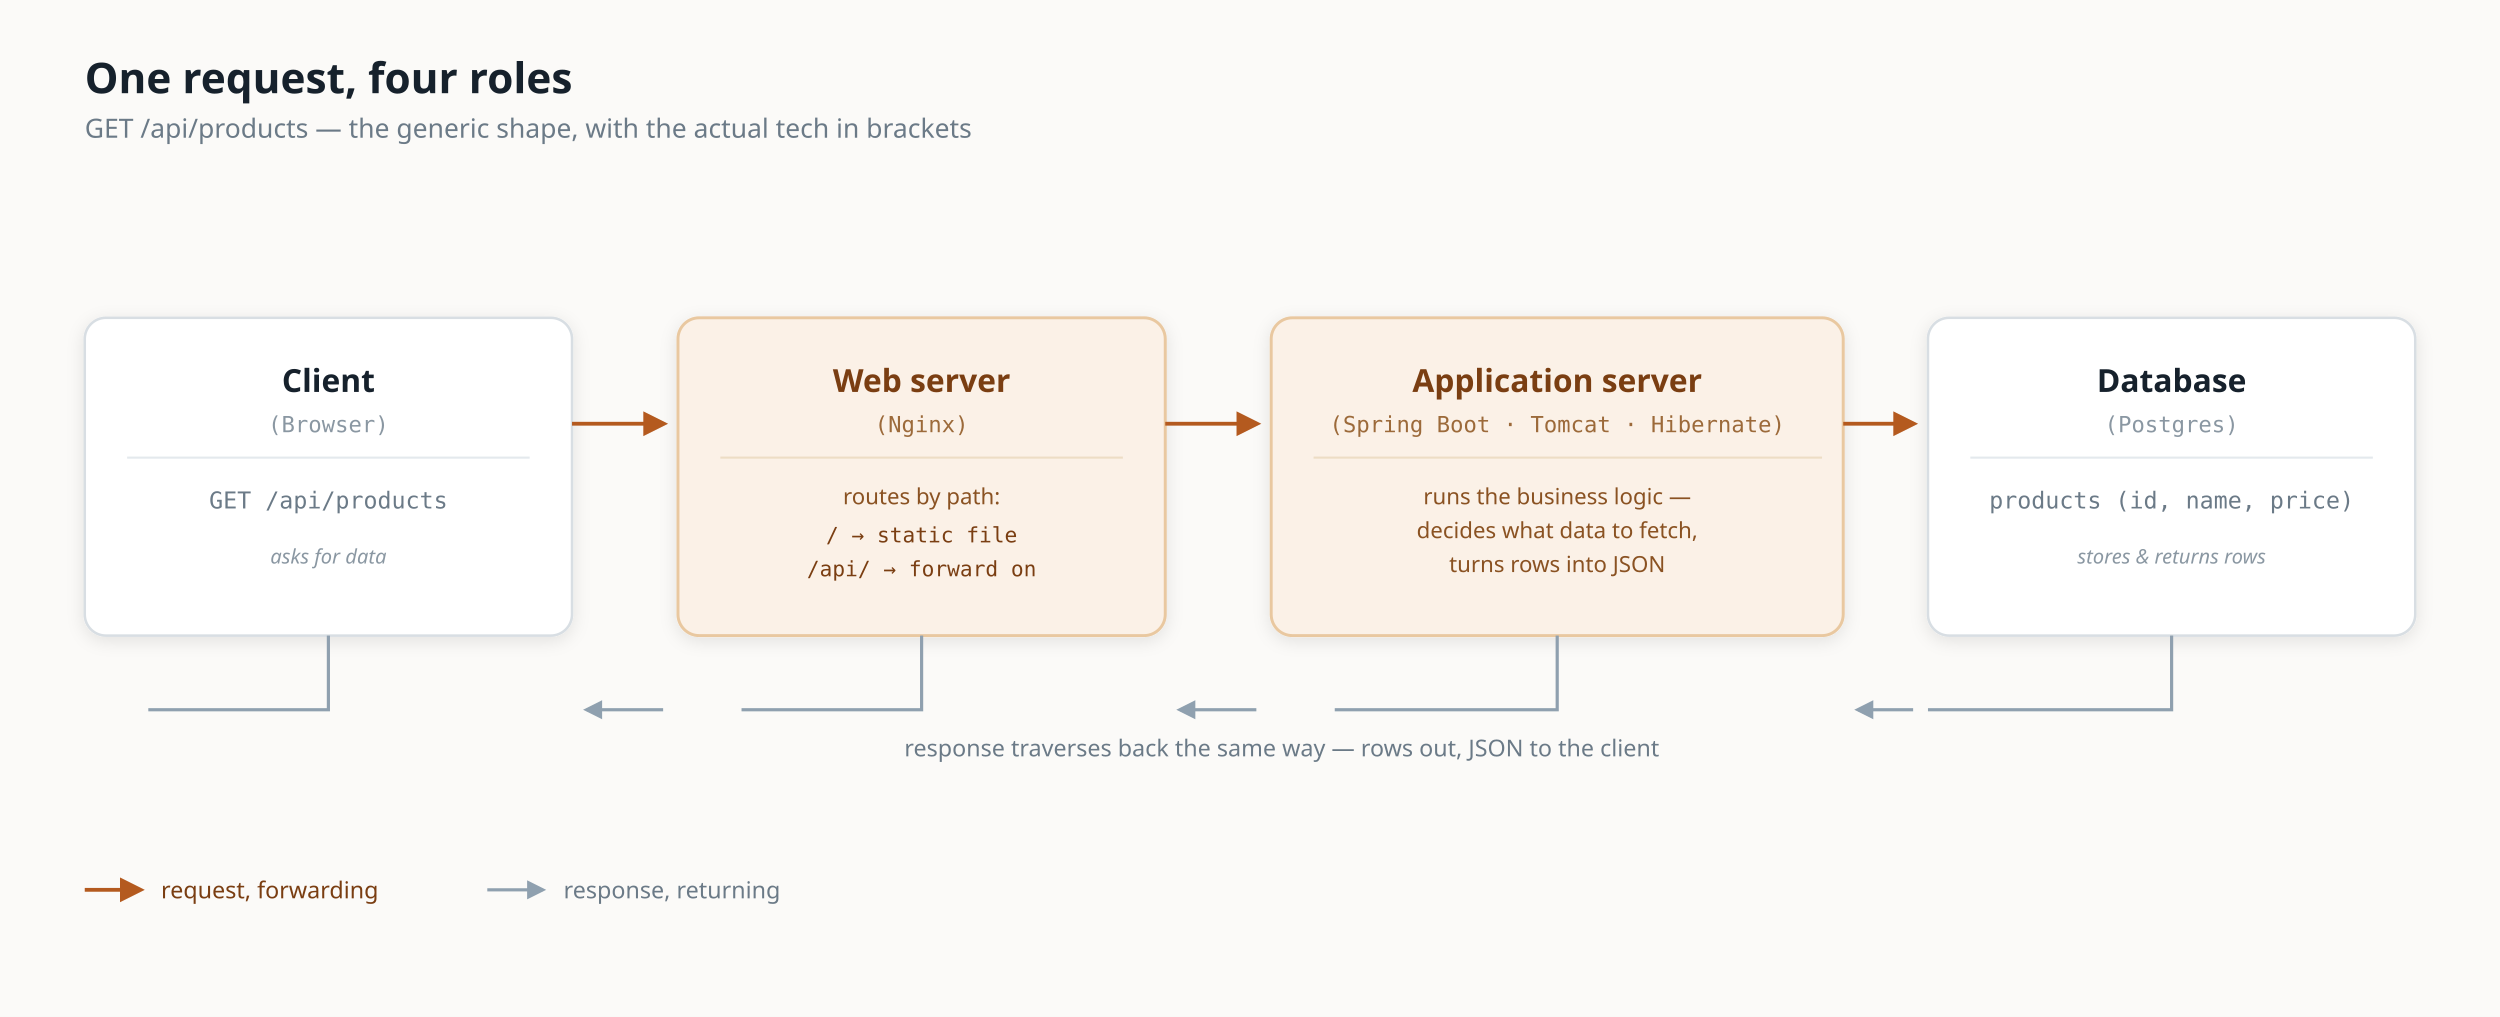
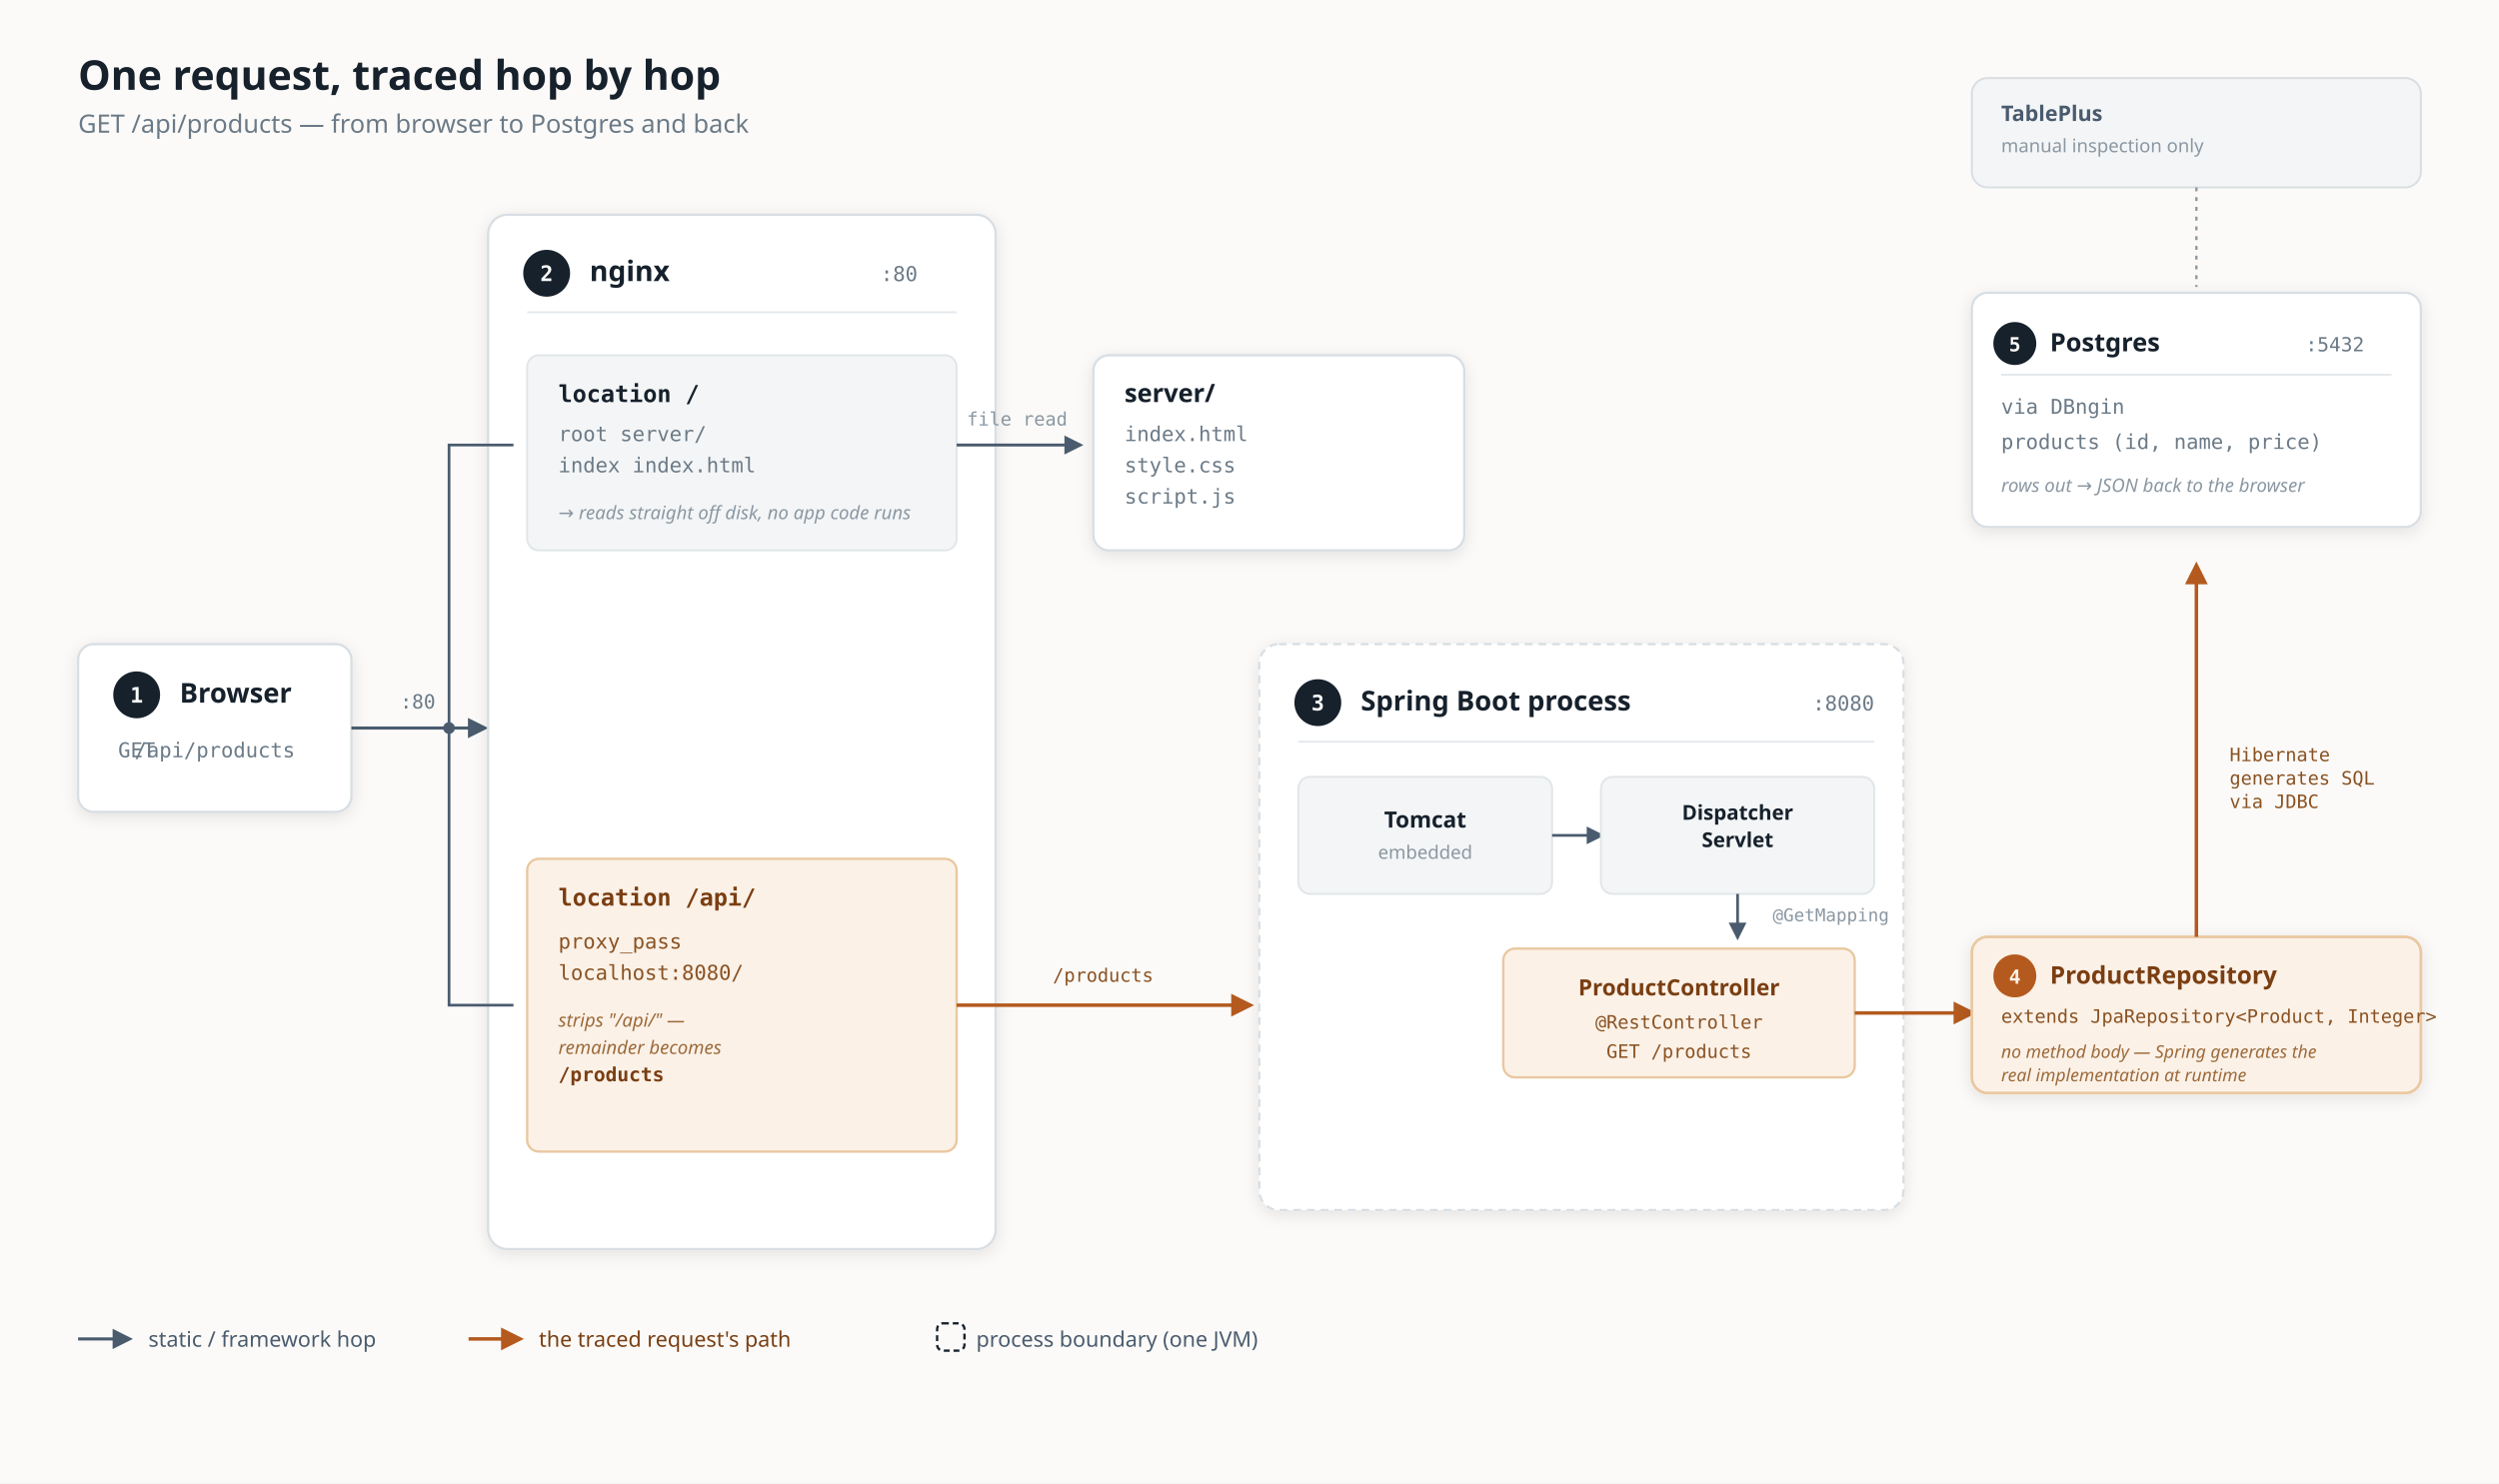
- <svg xmlns="http://www.w3.org/2000/svg" viewBox="0 0 1180 480" role="img" aria-label="Diagram: a client sends a request to a web server (Nginx), which either serves a static file directly or forwards the request to an application server (Spring Boot, using an embedded Tomcat and Hibernate/JPA). The application server queries a database (Postgres) and returns rows. The response traverses back through the application server and web server to the client as JSON.">
+ <svg xmlns="http://www.w3.org/2000/svg" viewBox="0 0 1280 760" role="img" aria-label="Diagram: a browser sends GET /api/products to Nginx on port 80. Nginx's location slash serves static files directly from disk with no application code involved. Nginx's location /api/ strips that prefix and proxies the remainder to Spring Boot's embedded Tomcat on port 8080. Tomcat hands the request to DispatcherServlet, which routes it by @GetMapping to a RestController. The controller calls a JpaRepository, whose real implementation Spring generates at runtime, which Hibernate translates into SQL sent over JDBC to Postgres on port 5432. The response — JSON rows — flows back out the same path. TablePlus connects to Postgres separately, only for manual inspection.">
  <defs>
    <marker id="arrow" viewBox="0 0 10 10" refX="8" refY="5" markerWidth="6.5" markerHeight="6.5" orient="auto-start-reverse">
+       <path d="M0,0 L10,5 L0,10 z" fill="#4A5B6E" />
+     </marker>
+     <marker id="arrow-accent" viewBox="0 0 10 10" refX="8" refY="5" markerWidth="6.5" markerHeight="6.5" orient="auto-start-reverse">
      <path d="M0,0 L10,5 L0,10 z" fill="#B45A1F" />
-     </marker>
-     <marker id="arrow-return" viewBox="0 0 10 10" refX="8" refY="5" markerWidth="6" markerHeight="6" orient="auto-start-reverse">
-       <path d="M0,0 L10,5 L0,10 z" fill="#8FA0AF" />
    </marker>
    <filter id="card-shadow" x="-20%" y="-20%" width="140%" height="140%">
      <feDropShadow dx="0" dy="2" stdDeviation="4" flood-color="#0F1720" flood-opacity="0.10" />
    </filter>
  </defs>
-   <rect x="0" y="0" width="1180" height="480" fill="#FBFAF8" />
-   <text x="40" y="44" font-family="'IBM Plex Sans','Segoe UI',sans-serif" font-size="20" font-weight="700" fill="#16212C">One request, four roles</text>
-   <text x="40" y="65" font-family="'IBM Plex Sans','Segoe UI',sans-serif" font-size="12.5" fill="#6B7A87">GET /api/products — the generic shape, with the actual tech in brackets</text>
+   <rect x="0" y="0" width="1280" height="760" fill="#FBFAF8" />
+   <text x="40" y="46" font-family="'IBM Plex Sans','Segoe UI',sans-serif" font-size="21" font-weight="700" fill="#16212C">One request, traced hop by hop</text>
+   <text x="40" y="68" font-family="'IBM Plex Sans','Segoe UI',sans-serif" font-size="13" fill="#6B7A87">GET /api/products — from browser to Postgres and back</text>
  <g filter="url(#card-shadow)">
-     <rect x="40" y="150" width="230" height="150" rx="10" fill="#FFFFFF" stroke="#D8DEE3" stroke-width="1.2" />
+     <rect x="40" y="330" width="140" height="86" rx="8" fill="#FFFFFF" stroke="#D8DEE3" stroke-width="1.2" />
  </g>
-   <text x="155" y="185" text-anchor="middle" font-family="'IBM Plex Sans',sans-serif" font-size="15" font-weight="700" fill="#16212C">Client</text>
-   <text x="155" y="204" text-anchor="middle" font-family="'IBM Plex Mono',monospace" font-size="10.5" fill="#8A97A2">(Browser)</text>
-   <line x1="60" y1="216" x2="250" y2="216" stroke="#E4E9ED" stroke-width="1" />
-   <text x="155" y="240" text-anchor="middle" font-family="'IBM Plex Mono',monospace" font-size="11" fill="#6B7A87">GET /api/products</text>
-   <text x="155" y="266" text-anchor="middle" font-family="'IBM Plex Sans',sans-serif" font-size="9.5" font-style="italic" fill="#8A97A2">asks for data</text>
+   <circle cx="70" cy="356" r="12" fill="#16212C" />
+   <text x="70" y="360" text-anchor="middle" font-family="'IBM Plex Mono',monospace" font-size="11" font-weight="700" fill="#FBFAF8">1</text>
+   <text x="92" y="360" font-family="'IBM Plex Sans',sans-serif" font-size="14" font-weight="600" fill="#16212C">Browser</text>
+   <text x="70" y="388" text-anchor="middle" font-family="'IBM Plex Mono',monospace" font-size="10.5" fill="#6B7A87">GET</text>
+   <text x="110" y="388" text-anchor="middle" font-family="'IBM Plex Mono',monospace" font-size="10.5" fill="#6B7A87">/api/products</text>
+   <line x1="180" y1="373" x2="248" y2="373" stroke="#4A5B6E" stroke-width="1.6" marker-end="url(#arrow)" />
+   <text x="214" y="363" text-anchor="middle" font-family="'IBM Plex Mono',monospace" font-size="10" fill="#6B7A87">:80</text>
  <g filter="url(#card-shadow)">
-     <rect x="320" y="150" width="230" height="150" rx="10" fill="#FBF1E7" stroke="#E9C8A0" stroke-width="1.4" />
+     <rect x="250" y="110" width="260" height="530" rx="10" fill="#FFFFFF" stroke="#D8DEE3" stroke-width="1.2" />
  </g>
-   <text x="435" y="185" text-anchor="middle" font-family="'IBM Plex Sans',sans-serif" font-size="15" font-weight="700" fill="#7A3E12">Web server</text>
-   <text x="435" y="204" text-anchor="middle" font-family="'IBM Plex Mono',monospace" font-size="10.5" fill="#9C6A3A">(Nginx)</text>
-   <line x1="340" y1="216" x2="530" y2="216" stroke="#EDDDC5" stroke-width="1" />
-   <text x="435" y="238" text-anchor="middle" font-family="'IBM Plex Sans',sans-serif" font-size="10.5" fill="#8A5222">routes by path:</text>
-   <text x="435" y="256" text-anchor="middle" font-family="'IBM Plex Mono',monospace" font-size="10" fill="#7A3E12">/ → static file</text>
-   <text x="435" y="272" text-anchor="middle" font-family="'IBM Plex Mono',monospace" font-size="10" fill="#7A3E12">/api/ → forward on</text>
+   <circle cx="280" cy="140" r="12" fill="#16212C" />
+   <text x="280" y="144" text-anchor="middle" font-family="'IBM Plex Mono',monospace" font-size="11" font-weight="700" fill="#FBFAF8">2</text>
+   <text x="302" y="144" font-family="'IBM Plex Sans',sans-serif" font-size="14.5" font-weight="700" fill="#16212C">nginx</text>
+   <text x="470" y="144" text-anchor="end" font-family="'IBM Plex Mono',monospace" font-size="10.5" fill="#6B7A87">:80</text>
+   <line x1="270" y1="160" x2="490" y2="160" stroke="#E4E9ED" stroke-width="1" />
+   <rect x="270" y="182" width="220" height="100" rx="6" fill="#F3F5F6" stroke="#E1E6E9" stroke-width="1" />
+   <text x="286" y="206" font-family="'IBM Plex Mono',monospace" font-size="12" font-weight="600" fill="#16212C">location /</text>
+   <text x="286" y="226" font-family="'IBM Plex Mono',monospace" font-size="10.5" fill="#6B7A87">root server/</text>
+   <text x="286" y="242" font-family="'IBM Plex Mono',monospace" font-size="10.5" fill="#6B7A87">index index.html</text>
+   <text x="286" y="266" font-family="'IBM Plex Sans',sans-serif" font-size="9.5" font-style="italic" fill="#8A97A2">→ reads straight off disk, no app code runs</text>
  <g filter="url(#card-shadow)">
-     <rect x="600" y="150" width="270" height="150" rx="10" fill="#FBF1E7" stroke="#E9C8A0" stroke-width="1.4" />
+     <rect x="560" y="182" width="190" height="100" rx="8" fill="#FFFFFF" stroke="#D8DEE3" stroke-width="1.2" />
  </g>
-   <text x="735" y="185" text-anchor="middle" font-family="'IBM Plex Sans',sans-serif" font-size="15" font-weight="700" fill="#7A3E12">Application server</text>
-   <text x="735" y="204" text-anchor="middle" font-family="'IBM Plex Mono',monospace" font-size="10.5" fill="#9C6A3A">(Spring Boot · Tomcat · Hibernate)</text>
-   <line x1="620" y1="216" x2="860" y2="216" stroke="#EDDDC5" stroke-width="1" />
-   <text x="735" y="238" text-anchor="middle" font-family="'IBM Plex Sans',sans-serif" font-size="10.5" fill="#8A5222">runs the business logic —</text>
-   <text x="735" y="254" text-anchor="middle" font-family="'IBM Plex Sans',sans-serif" font-size="10.5" fill="#8A5222">decides what data to fetch,</text>
-   <text x="735" y="270" text-anchor="middle" font-family="'IBM Plex Sans',sans-serif" font-size="10.5" fill="#8A5222">turns rows into JSON</text>
+   <text x="576" y="206" font-family="'IBM Plex Sans',sans-serif" font-size="13" font-weight="600" fill="#16212C">server/</text>
+   <text x="576" y="226" font-family="'IBM Plex Mono',monospace" font-size="10.5" fill="#6B7A87">index.html</text>
+   <text x="576" y="242" font-family="'IBM Plex Mono',monospace" font-size="10.5" fill="#6B7A87">style.css</text>
+   <text x="576" y="258" font-family="'IBM Plex Mono',monospace" font-size="10.5" fill="#6B7A87">script.js</text>
+   <line x1="490" y1="228" x2="553" y2="228" stroke="#4A5B6E" stroke-width="1.5" marker-end="url(#arrow)" />
+   <text x="521" y="218" text-anchor="middle" font-family="'IBM Plex Mono',monospace" font-size="9.5" fill="#8A97A2">file read</text>
+   <rect x="270" y="440" width="220" height="150" rx="6" fill="#FBF1E7" stroke="#E9C8A0" stroke-width="1.2" />
+   <text x="286" y="464" font-family="'IBM Plex Mono',monospace" font-size="12" font-weight="700" fill="#7A3E12">location /api/</text>
+   <text x="286" y="486" font-family="'IBM Plex Mono',monospace" font-size="10.5" fill="#8A5222">proxy_pass</text>
+   <text x="286" y="502" font-family="'IBM Plex Mono',monospace" font-size="10.5" fill="#8A5222">localhost:8080/</text>
+   <text x="286" y="526" font-family="'IBM Plex Sans',sans-serif" font-size="9.5" font-style="italic" fill="#9C6A3A">strips "/api/" —</text>
+   <text x="286" y="540" font-family="'IBM Plex Sans',sans-serif" font-size="9.5" font-style="italic" fill="#9C6A3A">remainder becomes</text>
+   <text x="286" y="554" font-family="'IBM Plex Mono',monospace" font-size="10" font-weight="600" fill="#7A3E12">/products</text>
+   <path d="M 210 373 L 230 373 L 230 515 L 263 515" fill="none" stroke="#4A5B6E" stroke-width="1.4" />
+   <path d="M 210 373 L 230 373 L 230 228 L 263 228" fill="none" stroke="#4A5B6E" stroke-width="1.4" />
+   <circle cx="230" cy="373" r="3" fill="#4A5B6E" />
+   <line x1="490" y1="515" x2="640" y2="515" stroke="#B45A1F" stroke-width="1.8" marker-end="url(#arrow-accent)" />
+   <text x="565" y="503" text-anchor="middle" font-family="'IBM Plex Mono',monospace" font-size="9.5" fill="#8A5222">/products</text>
  <g filter="url(#card-shadow)">
-     <rect x="910" y="150" width="230" height="150" rx="10" fill="#FFFFFF" stroke="#D8DEE3" stroke-width="1.2" />
+     <rect x="645" y="330" width="330" height="290" rx="10" fill="#FFFFFF" stroke="#D8DEE3" stroke-width="1.2" stroke-dasharray="4 3" />
  </g>
-   <text x="1025" y="185" text-anchor="middle" font-family="'IBM Plex Sans',sans-serif" font-size="15" font-weight="700" fill="#16212C">Database</text>
-   <text x="1025" y="204" text-anchor="middle" font-family="'IBM Plex Mono',monospace" font-size="10.5" fill="#8A97A2">(Postgres)</text>
-   <line x1="930" y1="216" x2="1120" y2="216" stroke="#E4E9ED" stroke-width="1" />
-   <text x="1025" y="240" text-anchor="middle" font-family="'IBM Plex Mono',monospace" font-size="11" fill="#6B7A87">products (id, name, price)</text>
-   <text x="1025" y="266" text-anchor="middle" font-family="'IBM Plex Sans',sans-serif" font-size="9.5" font-style="italic" fill="#8A97A2">stores &amp; returns rows</text>
-   <line x1="270" y1="200" x2="313" y2="200" stroke="#B45A1F" stroke-width="1.8" marker-end="url(#arrow)" />
-   <line x1="550" y1="200" x2="593" y2="200" stroke="#B45A1F" stroke-width="1.8" marker-end="url(#arrow)" />
-   <line x1="870" y1="200" x2="903" y2="200" stroke="#B45A1F" stroke-width="1.8" marker-end="url(#arrow)" />
-   <line x1="903" y1="335" x2="877" y2="335" stroke="#8FA0AF" stroke-width="1.5" marker-end="url(#arrow-return)" />
-   <line x1="593" y1="335" x2="557" y2="335" stroke="#8FA0AF" stroke-width="1.5" marker-end="url(#arrow-return)" />
-   <line x1="313" y1="335" x2="277" y2="335" stroke="#8FA0AF" stroke-width="1.5" marker-end="url(#arrow-return)" />
-   <path d="M 1025 300 L 1025 335 L 910 335" fill="none" stroke="#8FA0AF" stroke-width="1.5" />
-   <path d="M 735 300 L 735 335 L 630 335" fill="none" stroke="#8FA0AF" stroke-width="1.5" />
-   <path d="M 435 300 L 435 335 L 350 335" fill="none" stroke="#8FA0AF" stroke-width="1.5" />
-   <path d="M 155 300 L 155 335 L 70 335" fill="none" stroke="#8FA0AF" stroke-width="1.5" />
-   <text x="605" y="357" text-anchor="middle" font-family="'IBM Plex Sans',sans-serif" font-size="11" fill="#6B7A87">response traverses back the same way — rows out, JSON to the client</text>
-   <line x1="40" y1="420" x2="66" y2="420" stroke="#B45A1F" stroke-width="1.8" marker-end="url(#arrow)" />
-   <text x="76" y="424" font-family="'IBM Plex Sans',sans-serif" font-size="11" fill="#7A3E12">request, forwarding</text>
-   <line x1="230" y1="420" x2="256" y2="420" stroke="#8FA0AF" stroke-width="1.5" marker-end="url(#arrow-return)" />
-   <text x="266" y="424" font-family="'IBM Plex Sans',sans-serif" font-size="11" fill="#6B7A87">response, returning</text>
+   <circle cx="675" cy="360" r="12" fill="#16212C" />
+   <text x="675" y="364" text-anchor="middle" font-family="'IBM Plex Mono',monospace" font-size="11" font-weight="700" fill="#FBFAF8">3</text>
+   <text x="697" y="364" font-family="'IBM Plex Sans',sans-serif" font-size="14" font-weight="700" fill="#16212C">Spring Boot process</text>
+   <text x="960" y="364" text-anchor="end" font-family="'IBM Plex Mono',monospace" font-size="10.5" fill="#6B7A87">:8080</text>
+   <line x1="665" y1="380" x2="960" y2="380" stroke="#E4E9ED" stroke-width="1" />
+   <rect x="665" y="398" width="130" height="60" rx="6" fill="#F3F5F6" stroke="#E1E6E9" stroke-width="1" />
+   <text x="730" y="424" text-anchor="middle" font-family="'IBM Plex Sans',sans-serif" font-size="11.5" font-weight="600" fill="#16212C">Tomcat</text>
+   <text x="730" y="440" text-anchor="middle" font-family="'IBM Plex Sans',sans-serif" font-size="9.5" fill="#8A97A2">embedded</text>
+   <line x1="795" y1="428" x2="820" y2="428" stroke="#4A5B6E" stroke-width="1.4" marker-end="url(#arrow)" />
+   <rect x="820" y="398" width="140" height="60" rx="6" fill="#F3F5F6" stroke="#E1E6E9" stroke-width="1" />
+   <text x="890" y="420" text-anchor="middle" font-family="'IBM Plex Sans',sans-serif" font-size="10.5" font-weight="600" fill="#16212C">Dispatcher</text>
+   <text x="890" y="434" text-anchor="middle" font-family="'IBM Plex Sans',sans-serif" font-size="10.5" font-weight="600" fill="#16212C">Servlet</text>
+   <line x1="890" y1="458" x2="890" y2="480" stroke="#4A5B6E" stroke-width="1.4" marker-end="url(#arrow)" />
+   <text x="908" y="472" font-family="'IBM Plex Mono',monospace" font-size="9" fill="#8A97A2">@GetMapping</text>
+   <rect x="770" y="486" width="180" height="66" rx="6" fill="#FBF1E7" stroke="#E9C8A0" stroke-width="1.2" />
+   <text x="860" y="510" text-anchor="middle" font-family="'IBM Plex Sans',sans-serif" font-size="11.5" font-weight="700" fill="#7A3E12">ProductController</text>
+   <text x="860" y="527" text-anchor="middle" font-family="'IBM Plex Mono',monospace" font-size="9.5" fill="#8A5222">@RestController</text>
+   <text x="860" y="542" text-anchor="middle" font-family="'IBM Plex Mono',monospace" font-size="9.5" fill="#8A5222">GET /products</text>
+   <line x1="950" y1="519" x2="1010" y2="519" stroke="#B45A1F" stroke-width="1.8" marker-end="url(#arrow-accent)" />
+   <g filter="url(#card-shadow)">
+     <rect x="1010" y="480" width="230" height="80" rx="8" fill="#FBF1E7" stroke="#E9C8A0" stroke-width="1.4" />
+   </g>
+   <circle cx="1032" cy="500" r="11" fill="#B45A1F" />
+   <text x="1032" y="504" text-anchor="middle" font-family="'IBM Plex Mono',monospace" font-size="10" font-weight="700" fill="#FBF1E7">4</text>
+   <text x="1050" y="504" font-family="'IBM Plex Sans',sans-serif" font-size="12.5" font-weight="700" fill="#7A3E12">ProductRepository</text>
+   <text x="1025" y="524" font-family="'IBM Plex Mono',monospace" font-size="9.5" fill="#8A5222">extends JpaRepository&lt;Product, Integer&gt;</text>
+   <text x="1025" y="542" font-family="'IBM Plex Sans',sans-serif" font-size="9" font-style="italic" fill="#9C6A3A">no method body — Spring generates the</text>
+   <text x="1025" y="554" font-family="'IBM Plex Sans',sans-serif" font-size="9" font-style="italic" fill="#9C6A3A">real implementation at runtime</text>
+   <line x1="1125" y1="480" x2="1125" y2="290" stroke="#B45A1F" stroke-width="1.8" marker-end="url(#arrow-accent)" />
+   <text x="1142" y="390" font-family="'IBM Plex Mono',monospace" font-size="9.5" fill="#8A5222">Hibernate</text>
+   <text x="1142" y="402" font-family="'IBM Plex Mono',monospace" font-size="9.5" fill="#8A5222">generates SQL</text>
+   <text x="1142" y="414" font-family="'IBM Plex Mono',monospace" font-size="9.5" fill="#8A5222">via JDBC</text>
+   <g filter="url(#card-shadow)">
+     <rect x="1010" y="150" width="230" height="120" rx="8" fill="#FFFFFF" stroke="#D8DEE3" stroke-width="1.2" />
+   </g>
+   <circle cx="1032" cy="176" r="11" fill="#16212C" />
+   <text x="1032" y="180" text-anchor="middle" font-family="'IBM Plex Mono',monospace" font-size="10" font-weight="700" fill="#FBFAF8">5</text>
+   <text x="1050" y="180" font-family="'IBM Plex Sans',sans-serif" font-size="13" font-weight="700" fill="#16212C">Postgres</text>
+   <text x="1211" y="180" text-anchor="end" font-family="'IBM Plex Mono',monospace" font-size="10" fill="#6B7A87">:5432</text>
+   <line x1="1025" y1="192" x2="1225" y2="192" stroke="#E4E9ED" stroke-width="1" />
+   <text x="1025" y="212" font-family="'IBM Plex Mono',monospace" font-size="10.5" fill="#6B7A87">via DBngin</text>
+   <text x="1025" y="230" font-family="'IBM Plex Mono',monospace" font-size="10.5" fill="#6B7A87">products (id, name, price)</text>
+   <text x="1025" y="252" font-family="'IBM Plex Sans',sans-serif" font-size="9.5" font-style="italic" fill="#8A97A2">rows out → JSON back to the browser</text>
+   <rect x="1010" y="40" width="230" height="56" rx="8" fill="#F3F5F6" stroke="#D8DEE3" stroke-width="1" />
+   <text x="1025" y="62" font-family="'IBM Plex Sans',sans-serif" font-size="11" font-weight="600" fill="#4A5B6E">TablePlus</text>
+   <text x="1025" y="78" font-family="'IBM Plex Sans',sans-serif" font-size="9.5" fill="#8A97A2">manual inspection only</text>
+   <line x1="1125" y1="96" x2="1125" y2="147" stroke="#8A97A2" stroke-width="1.2" stroke-dasharray="2 3" />
+   <line x1="40" y1="686" x2="66" y2="686" stroke="#4A5B6E" stroke-width="1.6" marker-end="url(#arrow)" />
+   <text x="76" y="690" font-family="'IBM Plex Sans',sans-serif" font-size="11" fill="#4A5B6E">static / framework hop</text>
+   <line x1="240" y1="686" x2="266" y2="686" stroke="#B45A1F" stroke-width="1.8" marker-end="url(#arrow-accent)" />
+   <text x="276" y="690" font-family="'IBM Plex Sans',sans-serif" font-size="11" fill="#7A3E12">the traced request's path</text>
+   <rect x="480" y="678" width="14" height="14" rx="3" fill="none" stroke="#16212C" stroke-width="1.2" stroke-dasharray="3 2" />
+   <text x="500" y="690" font-family="'IBM Plex Sans',sans-serif" font-size="11" fill="#4A5B6E">process boundary (one JVM)</text>
</svg>
